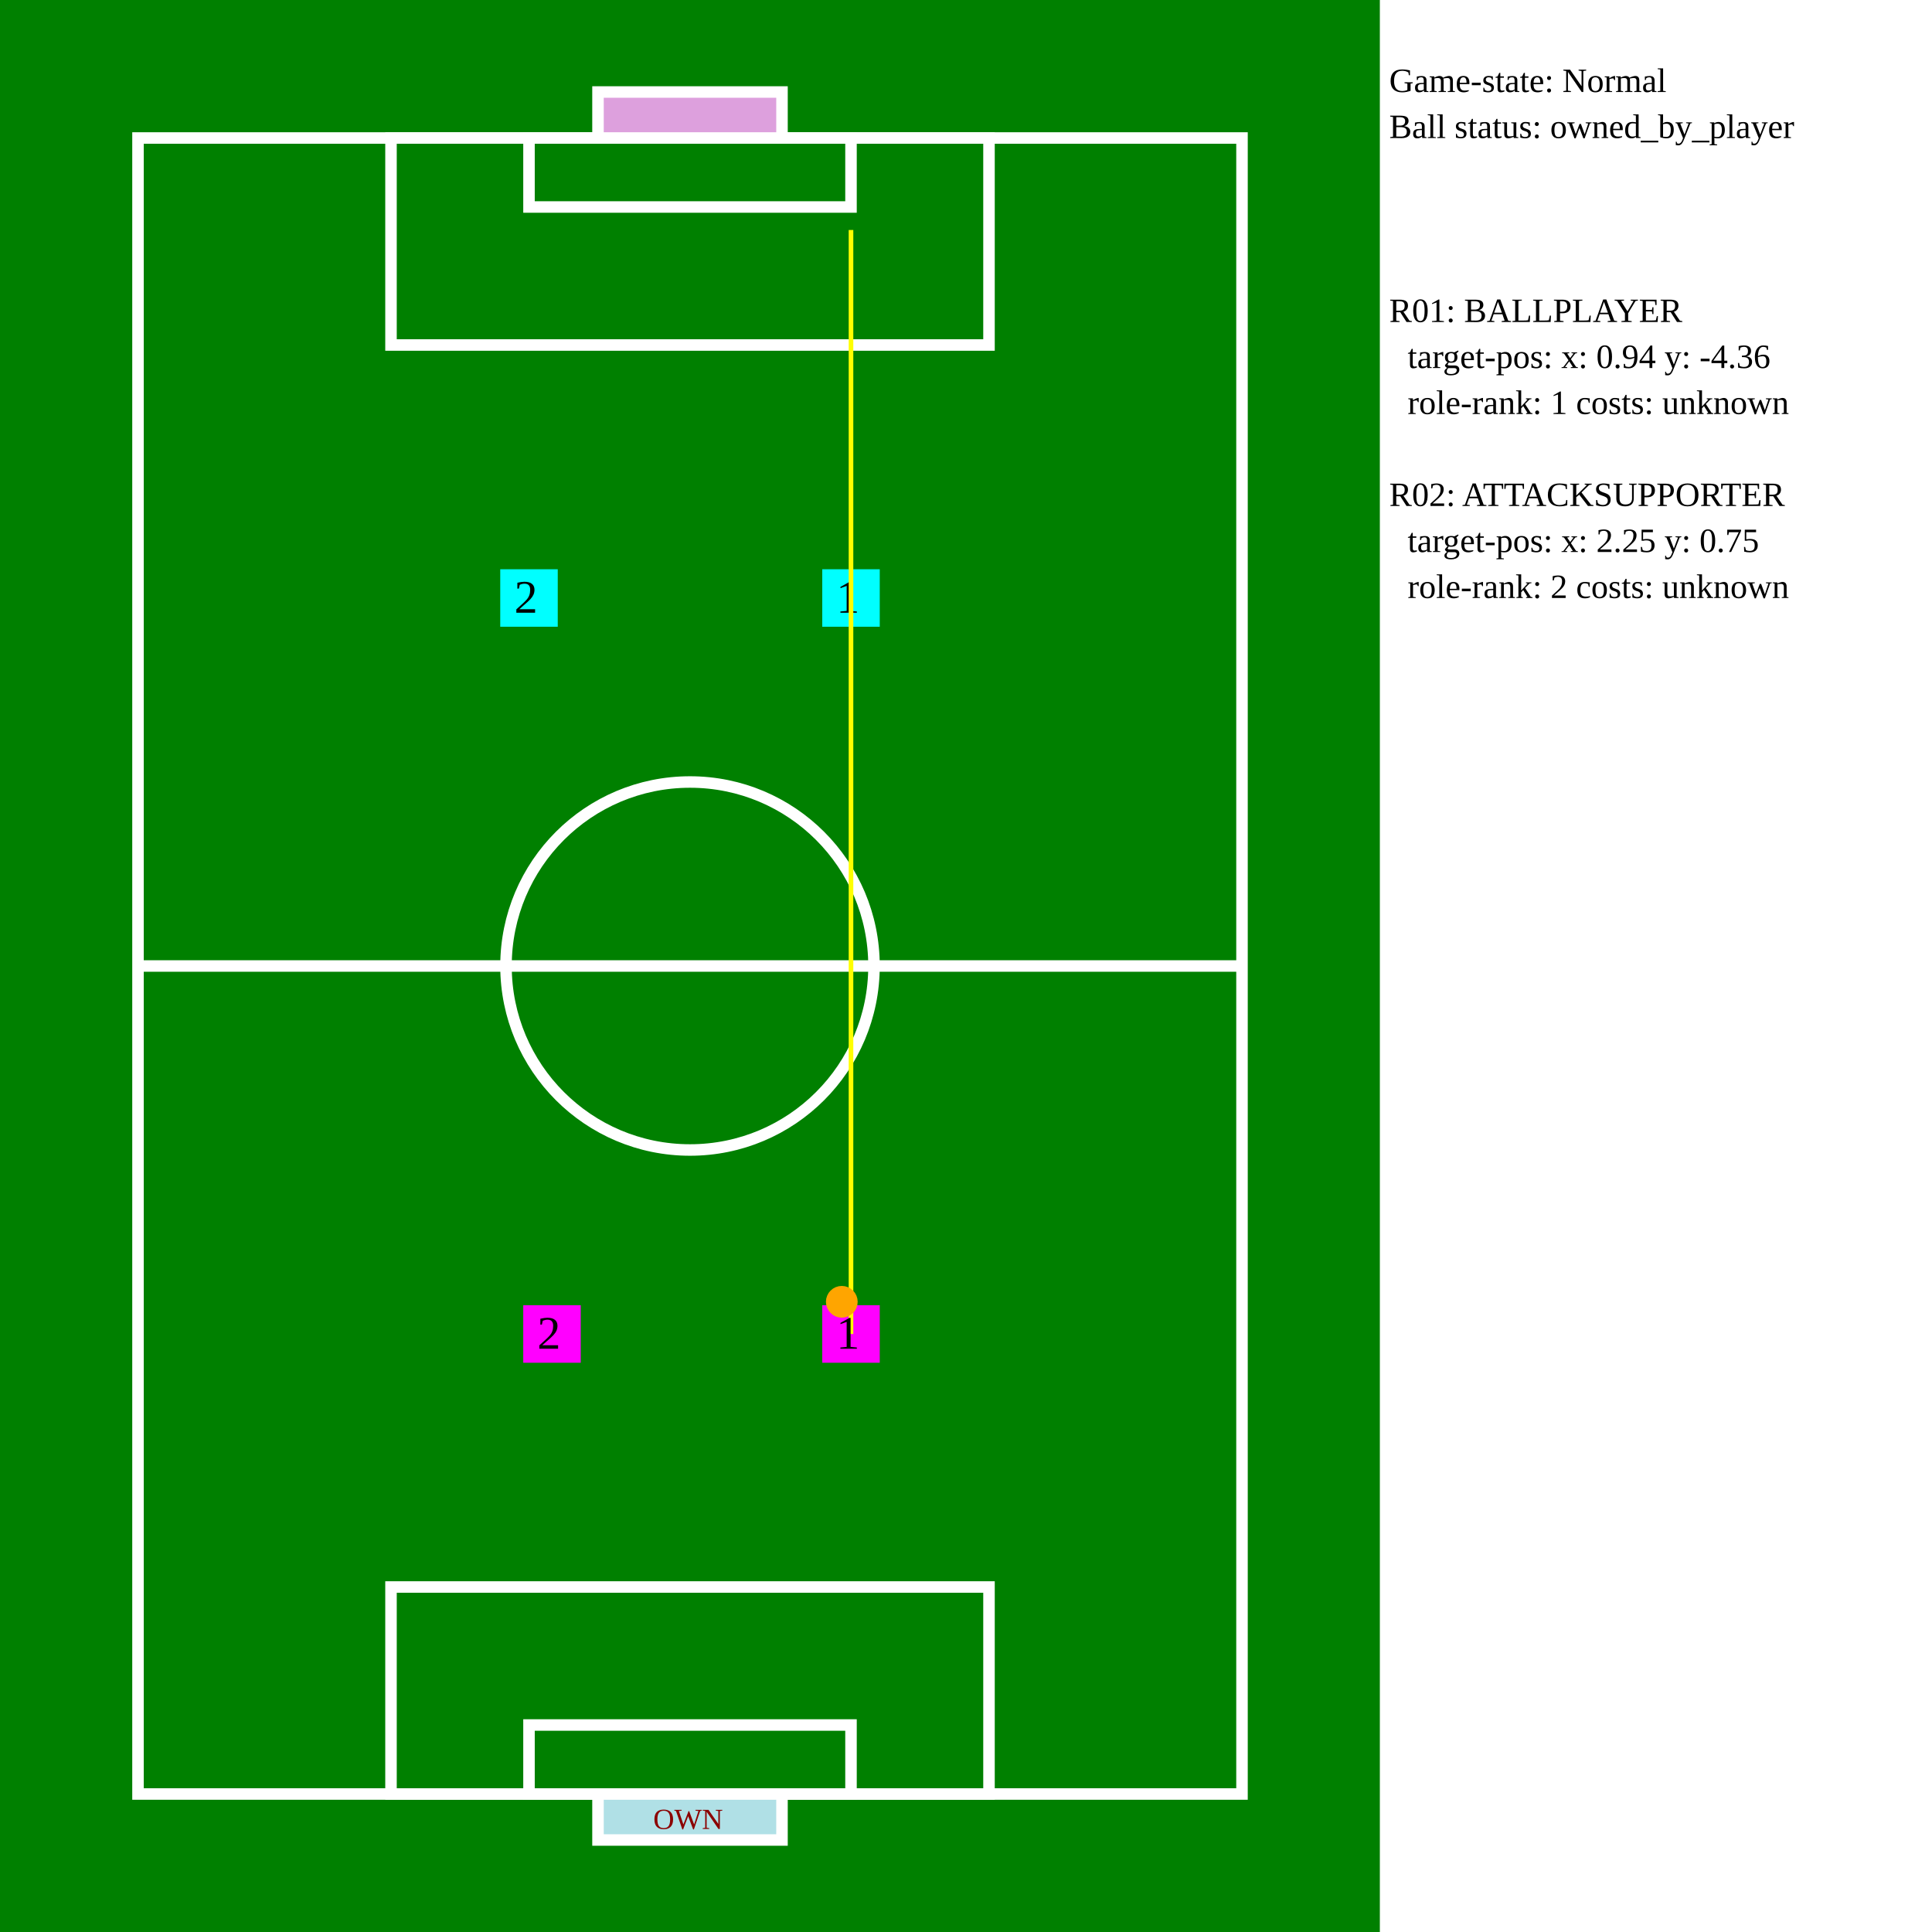
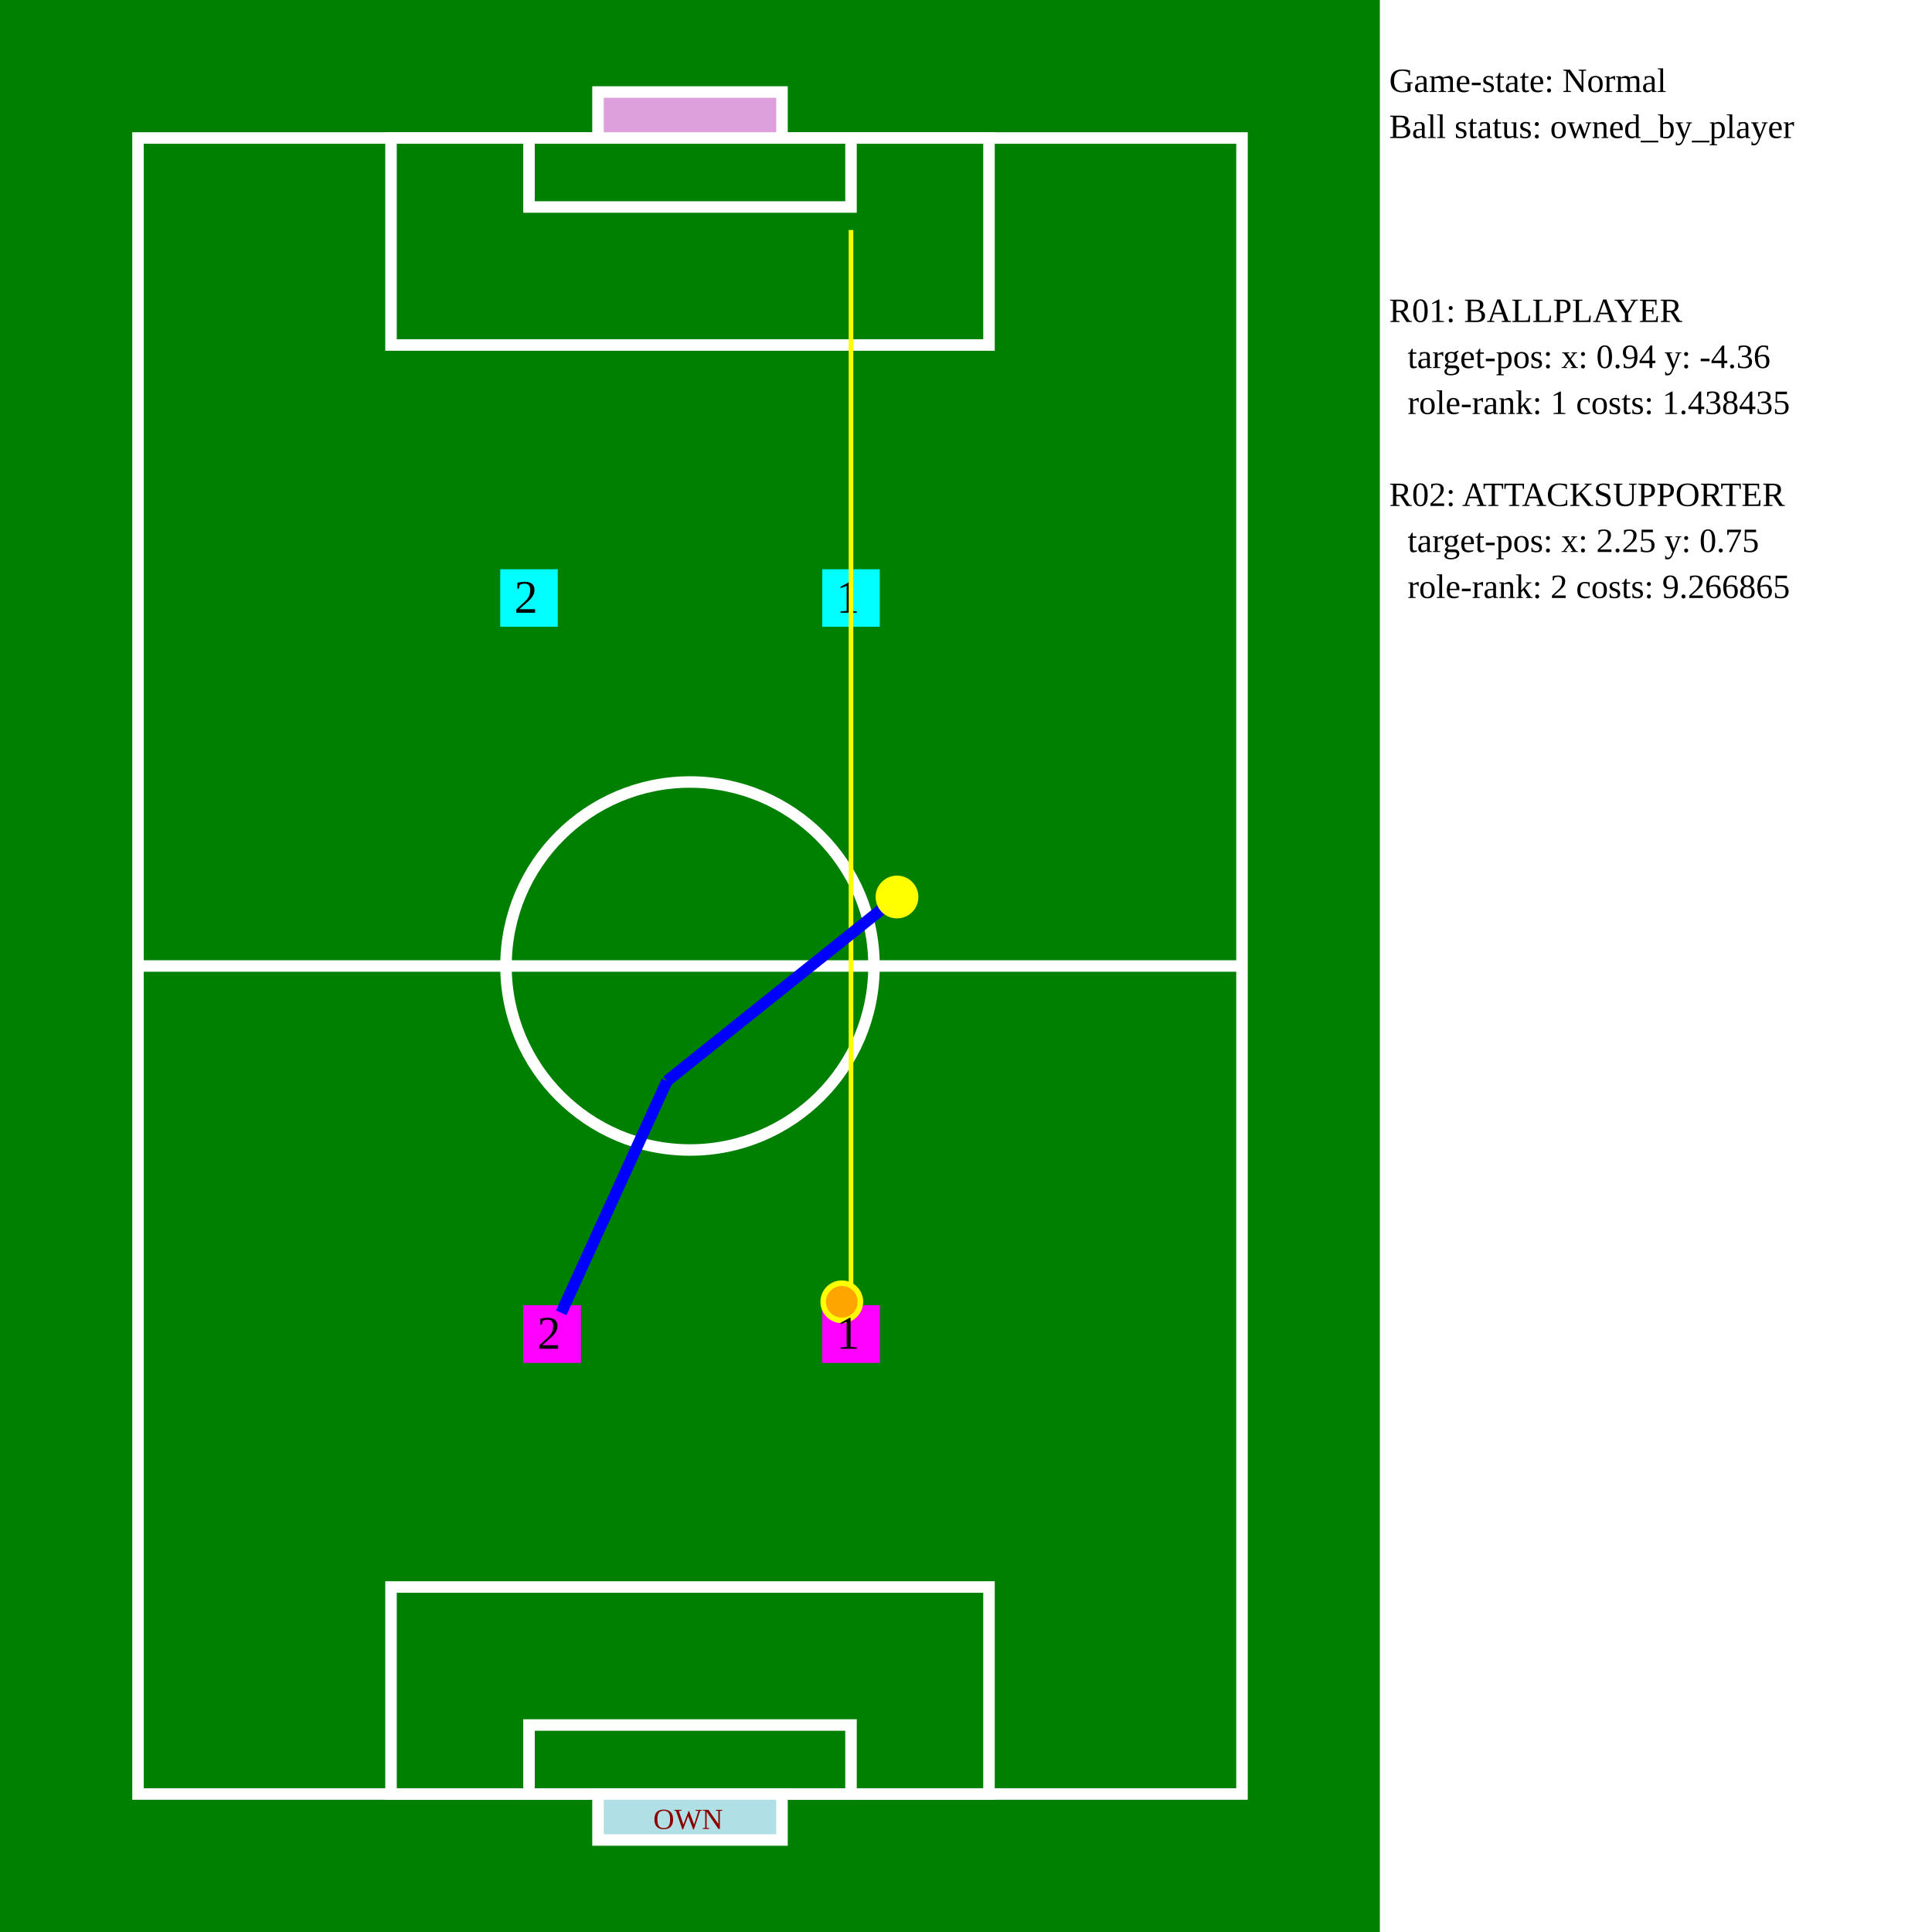
<svg xmlns="http://www.w3.org/2000/svg" width="21.00cm" height="21.00cm" version="1.1">
  <rect x="0cm" y="0cm" width="15.00cm" height="21.00cm" fill="green" stroke-width="0.02cm" />
  <rect x="15.00cm" y="0cm" width="6.00cm" height="21.00cm" fill="white" stroke-width="0.02cm" />
  <text x="15.10cm" y="1.00cm" font-size="14" font-weight-absolute="bold" fill="black">Game-state: Normal</text>
  <text x="15.10cm" y="1.50cm" font-size="14" font-weight-absolute="bold" fill="black">Ball status: owned_by_player</text>
  <text x="15.10cm" y="3.50cm" font-size="14" font-weight-absolute="bold" fill="black">R01: BALLPLAYER</text>
  <text x="15.30cm" y="4.00cm" font-size="14" font-weight-absolute="bold" fill="black">target-pos: x: 0.94 y: -4.36</text>
-   <text x="15.30cm" y="4.50cm" font-size="14" font-weight-absolute="bold" fill="black">role-rank: 1 costs: unknown</text>
+   <text x="15.30cm" y="4.50cm" font-size="14" font-weight-absolute="bold" fill="black">role-rank: 1 costs: 1.438435</text>
  <text x="15.10cm" y="5.50cm" font-size="14" font-weight-absolute="bold" fill="black">R02: ATTACKSUPPORTER</text>
  <text x="15.30cm" y="6.00cm" font-size="14" font-weight-absolute="bold" fill="black">target-pos: x: 2.25 y: 0.75</text>
-   <text x="15.30cm" y="6.50cm" font-size="14" font-weight-absolute="bold" fill="black">role-rank: 2 costs: unknown</text>
+   <text x="15.30cm" y="6.50cm" font-size="14" font-weight-absolute="bold" fill="black">role-rank: 2 costs: 9.266865</text>
  <rect x="1.50cm" y="1.50cm" width="12.00cm" height="18.00cm" fill="none" stroke="white" stroke-width="0.125cm" />
  <line x1="1.50cm" y1="10.50cm" x2="13.50cm" y2="10.50cm" stroke-width="0.125cm" stroke="white" />
  <circle cx="7.50cm" cy="10.50cm" r="2.00cm" fill="none" stroke="white" stroke-width="0.125cm" />
  <rect x="4.25cm" y="1.50cm" width="6.50cm" height="2.25cm" fill="green" stroke="white" stroke-width="0.125cm" />
  <rect x="4.25cm" y="17.25cm" width="6.50cm" height="2.25cm" fill="green" stroke="white" stroke-width="0.125cm" />
  <rect x="5.75cm" y="1.50cm" width="3.50cm" height="0.75cm" fill="green" stroke="white" stroke-width="0.125cm" />
  <rect x="5.75cm" y="18.75cm" width="3.50cm" height="0.75cm" fill="green" stroke="white" stroke-width="0.125cm" />
  <rect x="6.50cm" y="1.00cm" width="2.00cm" height="0.50cm" fill="plum" stroke="white" stroke-width="0.125cm" />
  <rect x="6.50cm" y="19.50cm" width="2.00cm" height="0.50cm" fill="powderblue" stroke="white" stroke-width="0.125cm" />
  <text x="7.10cm" y="19.88cm" fill="darkred">OWN</text>
  <rect x="9.00cm" y="6.25cm" width="0.50cm" height="0.50cm" fill="cyan" stroke="cyan" stroke-width="0.125cm" />
  <text x="9.09cm" y="6.66cm" font-size="large" font-weight-absolute="bold" fill="black">1</text>
  <rect x="5.50cm" y="6.25cm" width="0.50cm" height="0.50cm" fill="cyan" stroke="cyan" stroke-width="0.125cm" />
  <text x="5.59cm" y="6.66cm" font-size="large" font-weight-absolute="bold" fill="black">2</text>
  <rect x="9.00cm" y="14.25cm" width="0.50cm" height="0.50cm" fill="magenta" stroke="magenta" stroke-width="0.125cm" />
  <line x1="9.25cm" y1="14.50cm" x2="9.25cm" y2="2.50cm" stroke-width="0.05cm" stroke="yellow" />
  <rect x="5.75cm" y="14.25cm" width="0.50cm" height="0.50cm" fill="magenta" stroke="magenta" stroke-width="0.125cm" />
+   <rect x="9.00cm" y="14.25cm" width="0.50cm" height="0.50cm" fill="magenta" stroke="magenta" stroke-width="0.125cm" />
+   <line x1="9.18cm" y1="14.26cm" x2="9.15cm" y2="14.15cm" stroke-width="0.125cm" stroke="blue" />
+   <circle cx="9.15cm" cy="14.15cm" r="0.17cm" fill="yellow" stroke="yellow" stroke-width="0.125cm" />
+   <rect x="5.75cm" y="14.25cm" width="0.50cm" height="0.50cm" fill="magenta" stroke="magenta" stroke-width="0.125cm" />
+   <line x1="6.10cm" y1="14.27cm" x2="7.25cm" y2="11.75cm" stroke-width="0.125cm" stroke="blue" />
+   <line x1="7.25cm" y1="11.75cm" x2="9.75cm" y2="9.75cm" stroke-width="0.125cm" stroke="blue" />
+   <circle cx="9.75cm" cy="9.75cm" r="0.17cm" fill="yellow" stroke="yellow" stroke-width="0.125cm" />
  <text x="9.09cm" y="14.66cm" font-size="large" font-weight-absolute="bold" fill="black">1</text>
  <text x="5.84cm" y="14.66cm" font-size="large" font-weight-absolute="bold" fill="black">2</text>
  <circle cx="9.15cm" cy="14.15cm" r="0.11cm" fill="orange" stroke="orange" stroke-width="0.125cm" />
</svg>
